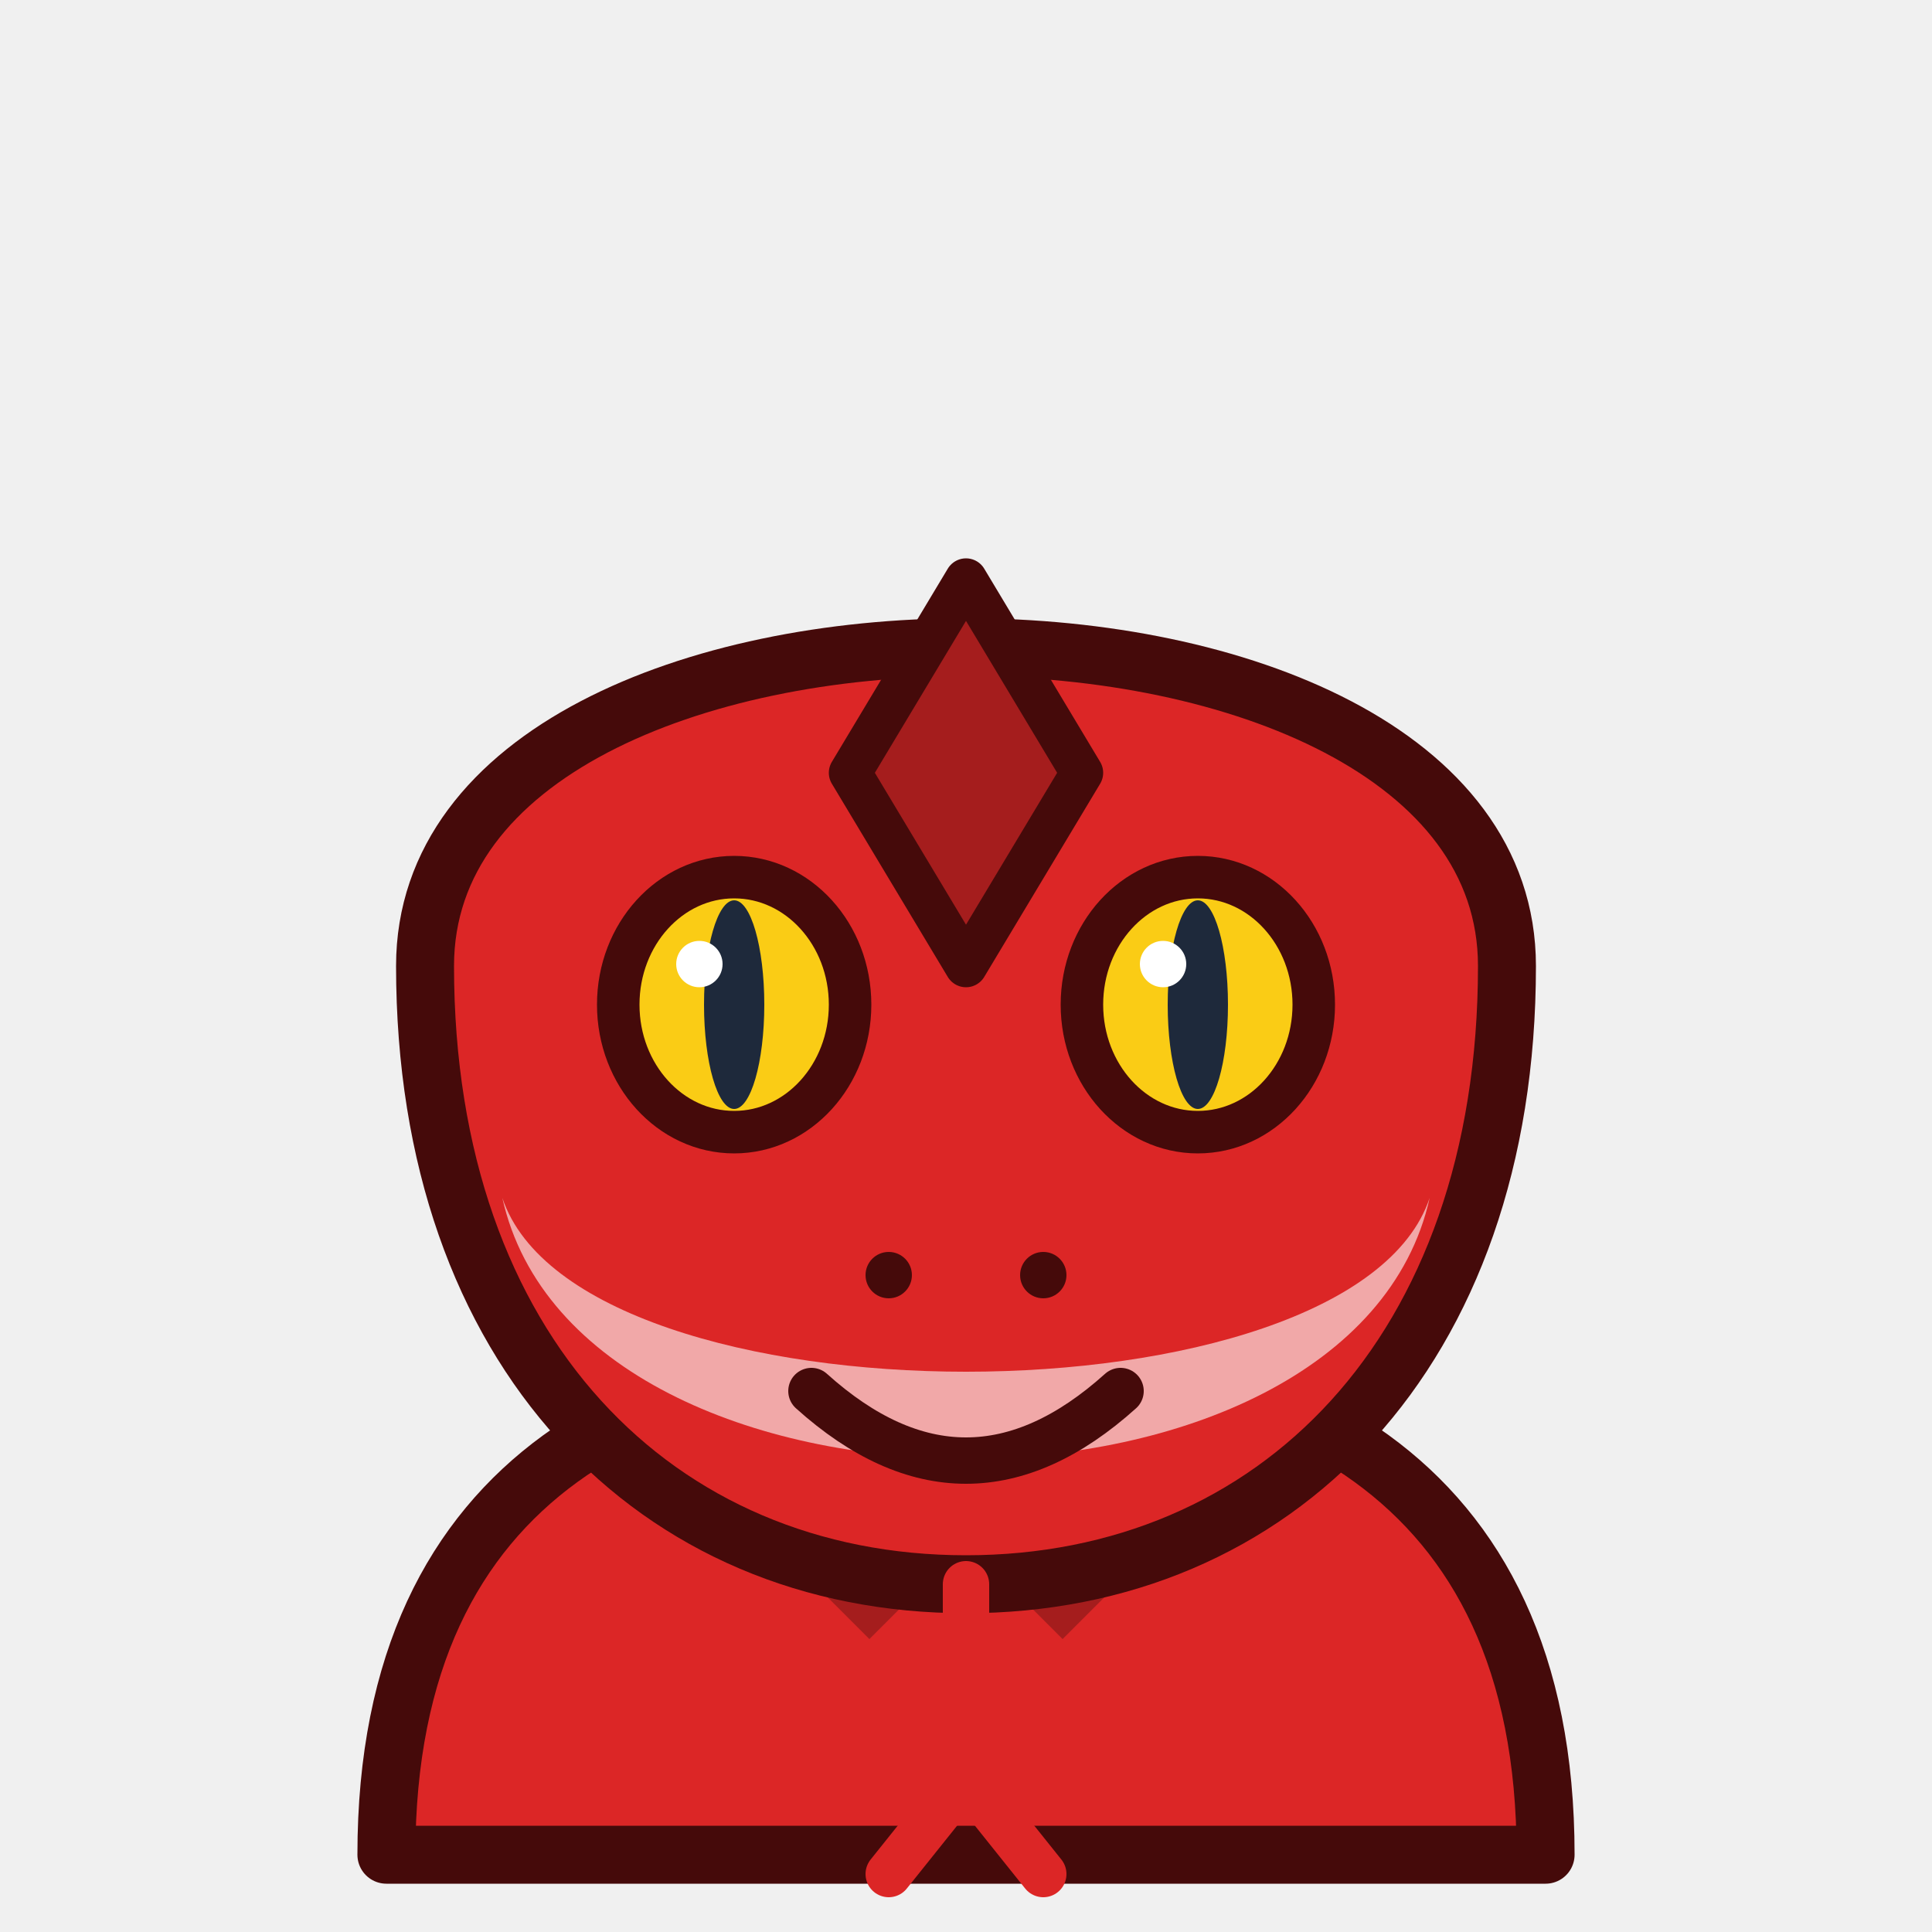
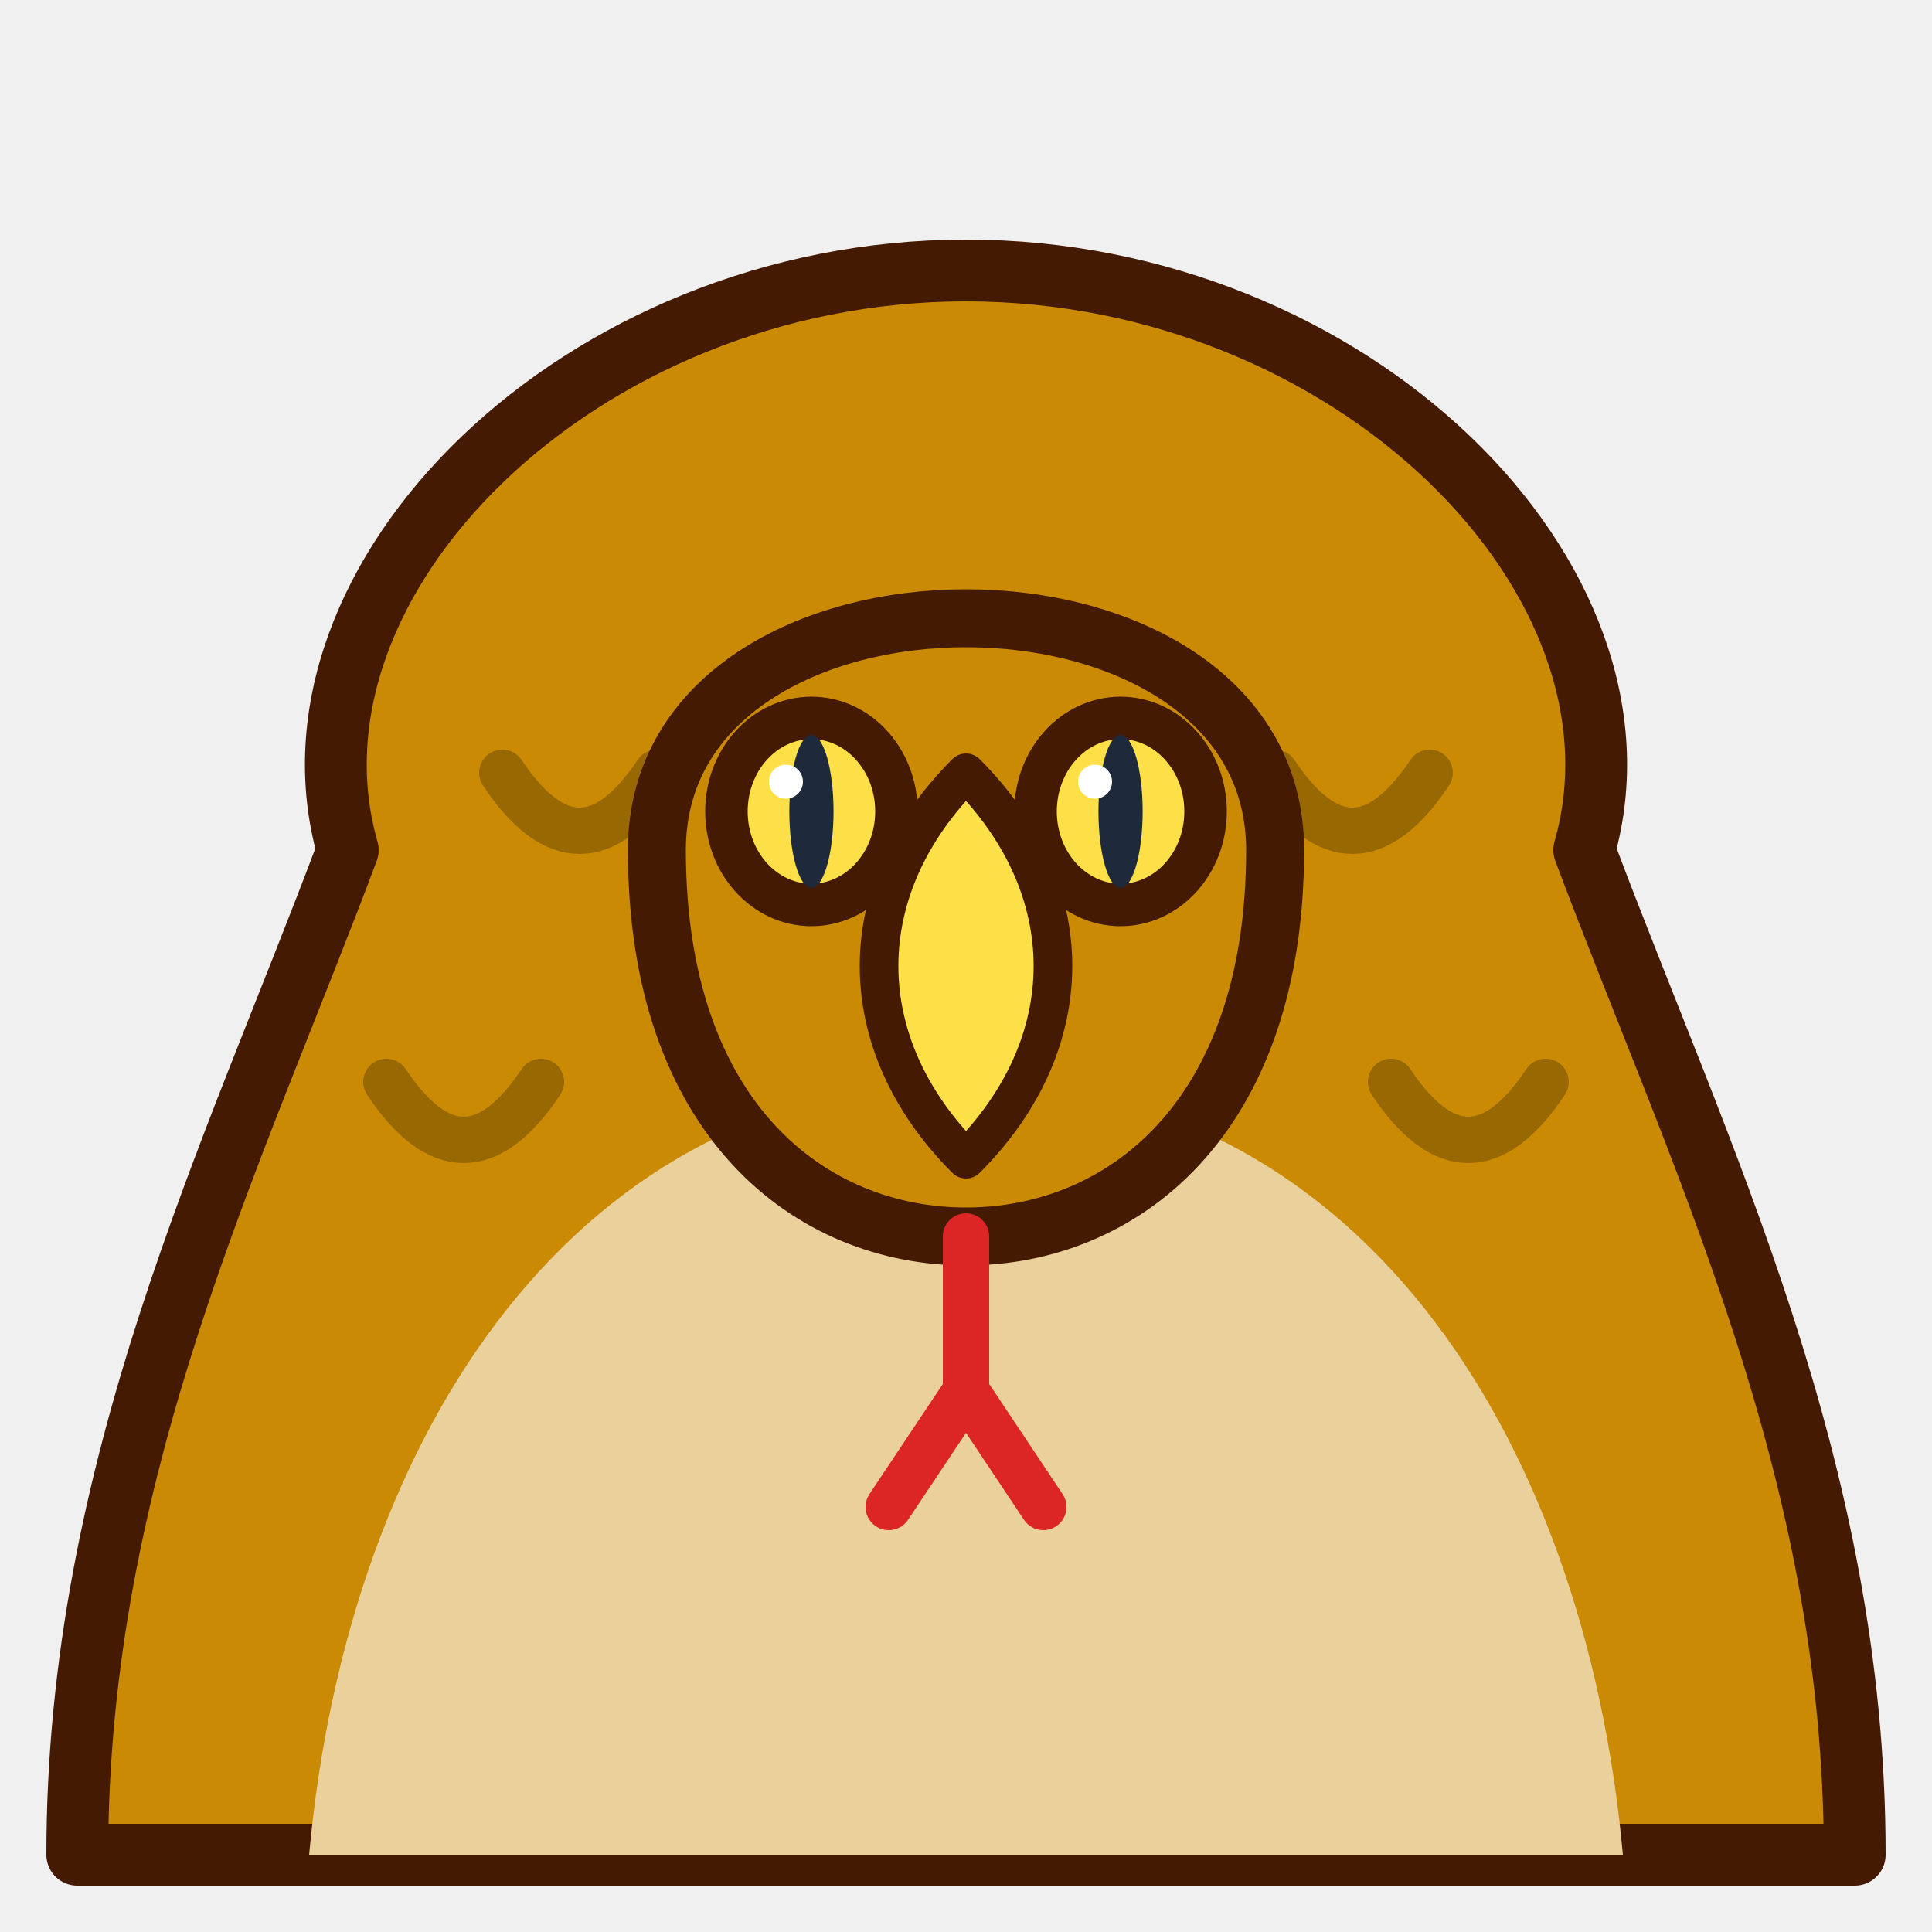
<svg xmlns="http://www.w3.org/2000/svg" viewBox="0 0 100 100" width="100%" height="100%">
-   <path d="M 20 96 C 20 76 34 70 50 70 C 66 70 80 76 80 96 Z" fill="#DC2626" stroke="#450A0A" stroke-width="3" stroke-linejoin="round" stroke-linecap="round" />
-   <path d="M 40 78 l 5 5 l 5 -5 l 5 5 l 5 -5" fill="none" stroke="#a51d1d" stroke-width="2.6" stroke-linecap="round" />
-   <path d="M 22 50 C 22 28 78 28 78 50 C 78 70 66 82 50 82 C 34 82 22 70 22 50 Z" fill="#DC2626" stroke="#450A0A" stroke-width="3" stroke-linejoin="round" stroke-linecap="round" />
-   <path d="M 26 62 C 30 74 70 74 74 62 C 70 80 30 80 26 62 Z" fill="#f1a8a8" />
-   <path d="M 50 30 L 44 40 L 50 50 L 56 40 Z" fill="#a51d1d" stroke="#450A0A" stroke-width="2.2" stroke-linejoin="round" stroke-linecap="round" />
-   <path d="M 50 82 L 50 92 L 46 97 M 50 92 L 54 97" fill="none" stroke="#DC2626" stroke-width="2.4" stroke-linecap="round" />
-   <ellipse cx="38" cy="52" rx="6" ry="6.6" fill="#FACC15" stroke="#450A0A" stroke-width="2.2" />
-   <ellipse cx="38" cy="52" rx="1.56" ry="5.4" fill="#1E293B" />
-   <circle cx="36.2" cy="49.9" r="1.2" fill="#fff" />
-   <ellipse cx="62" cy="52" rx="6" ry="6.6" fill="#FACC15" stroke="#450A0A" stroke-width="2.2" />
-   <ellipse cx="62" cy="52" rx="1.56" ry="5.4" fill="#1E293B" />
-   <circle cx="60.2" cy="49.9" r="1.2" fill="#fff" />
-   <circle cx="46" cy="66" r="1.2" fill="#450A0A" />
-   <circle cx="54" cy="66" r="1.2" fill="#450A0A" />
-   <path d="M 42 72 Q 50 79.2 58 72" fill="none" stroke="#450A0A" stroke-width="2.4" stroke-linejoin="round" stroke-linecap="round" />
+   <path d="M 4 96 C 4 76 12 60 18 44 C 14 30 30 14 50 14 C 70 14 86 30 82 44 C 88 60 96 76 96 96 Z" fill="#CA8A04" stroke="#451A03" stroke-width="3.2" stroke-linejoin="round" stroke-linecap="round" />
+   <path d="M 16 96 C 18 74 30 56 50 56 C 70 56 82 74 84 96 Z" fill="#ead09b" stroke="#451A03" stroke-width="0" stroke-linejoin="round" stroke-linecap="round" />
+   <g fill="none" stroke="#986803" stroke-width="2.4" stroke-linecap="round">
+     <path d="M 26 40 q 4 6 8 0 M 66 40 q 4 6 8 0 M 20 56 q 4 6 8 0 M 72 56 q 4 6 8 0" />
+   </g>
+   <path d="M 34 44 C 34 28 66 28 66 44 C 66 58 58 64 50 64 C 42 64 34 58 34 44 Z" fill="#CA8A04" stroke="#451A03" stroke-width="3" stroke-linejoin="round" stroke-linecap="round" />
+   <path d="M 50 40 C 44 46 44 54 50 60 C 56 54 56 46 50 40 Z" fill="#FDE047" stroke="#451A03" stroke-width="2" stroke-linejoin="round" stroke-linecap="round" />
+   <path d="M 46 58 L 50 64 L 54 58" fill="none" />
+   <path d="M 50 64 L 50 72 M 50 72 L 46 78 M 50 72 L 54 78" stroke="#DC2626" stroke-width="2.4" stroke-linecap="round" fill="none" />
+   <ellipse cx="42" cy="42" rx="4.4" ry="4.84" fill="#FDE047" stroke="#451A03" stroke-width="2.2" />
+   <ellipse cx="42" cy="42" rx="1.144" ry="3.96" fill="#1E293B" />
+   <circle cx="40.68" cy="40.46" r="0.88" fill="#fff" />
+   <ellipse cx="58" cy="42" rx="4.4" ry="4.84" fill="#FDE047" stroke="#451A03" stroke-width="2.2" />
+   <ellipse cx="58" cy="42" rx="1.144" ry="3.96" fill="#1E293B" />
+   <circle cx="56.68" cy="40.46" r="0.88" fill="#fff" />
</svg>
